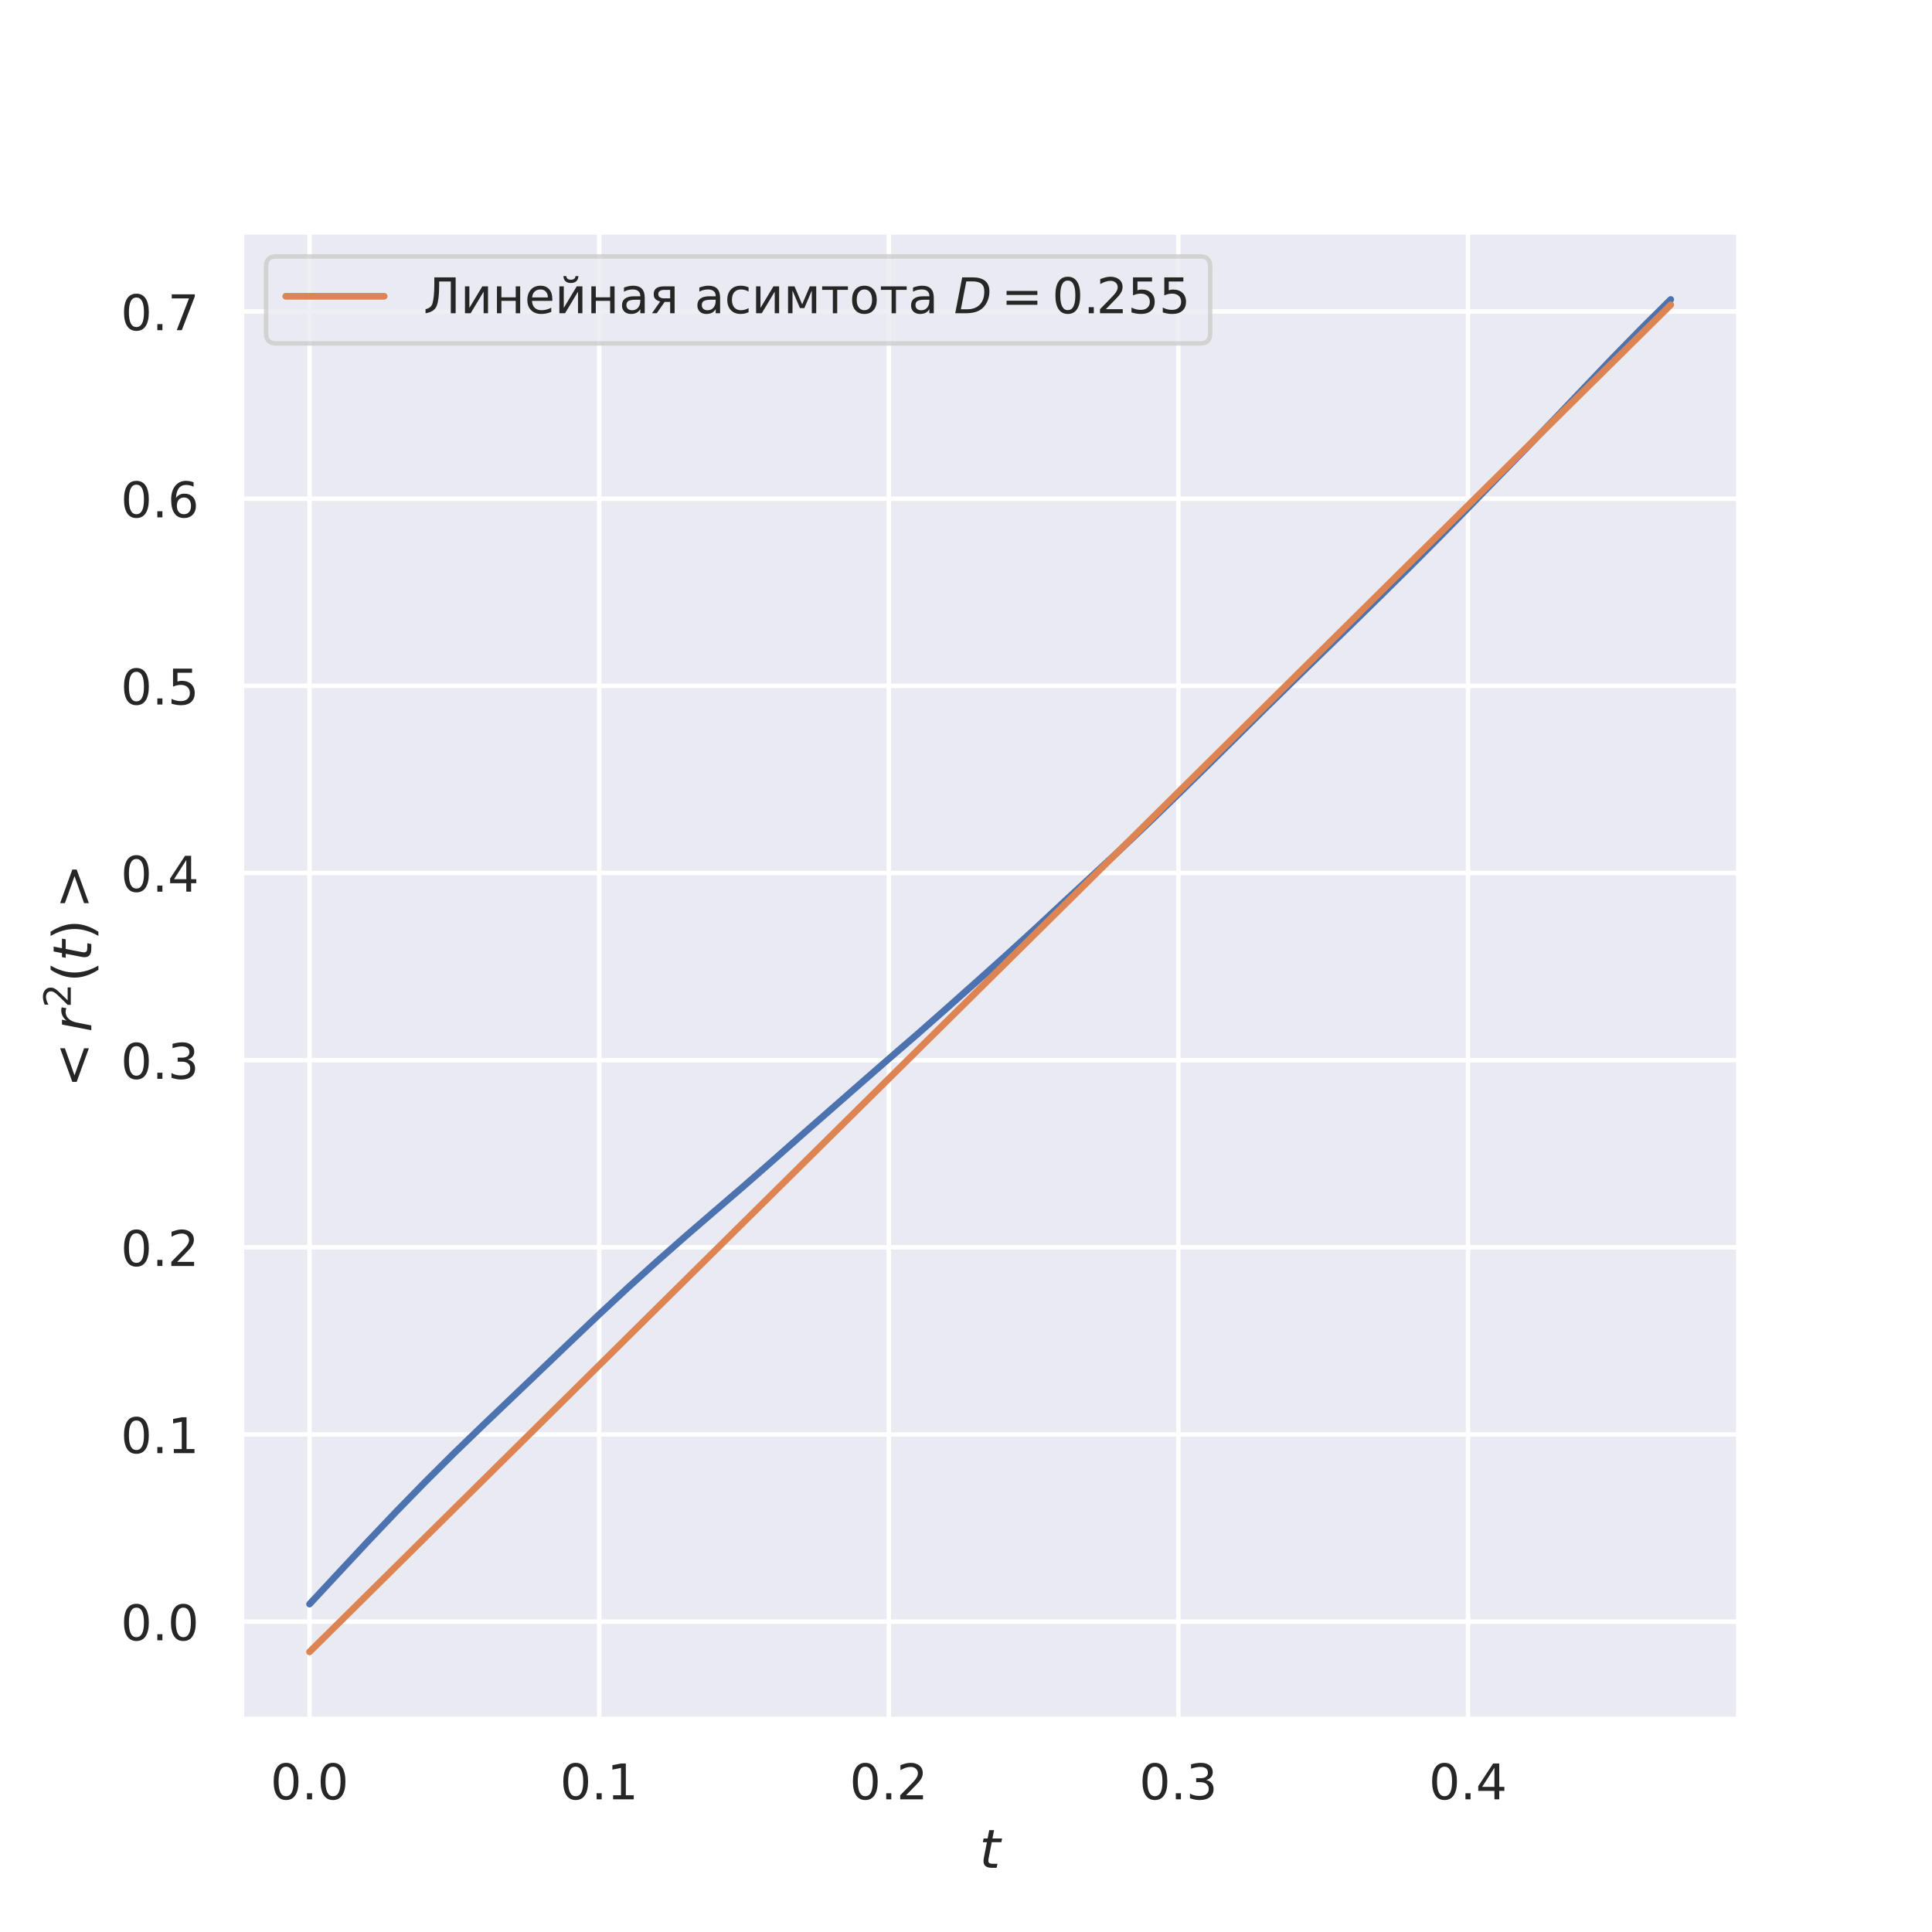
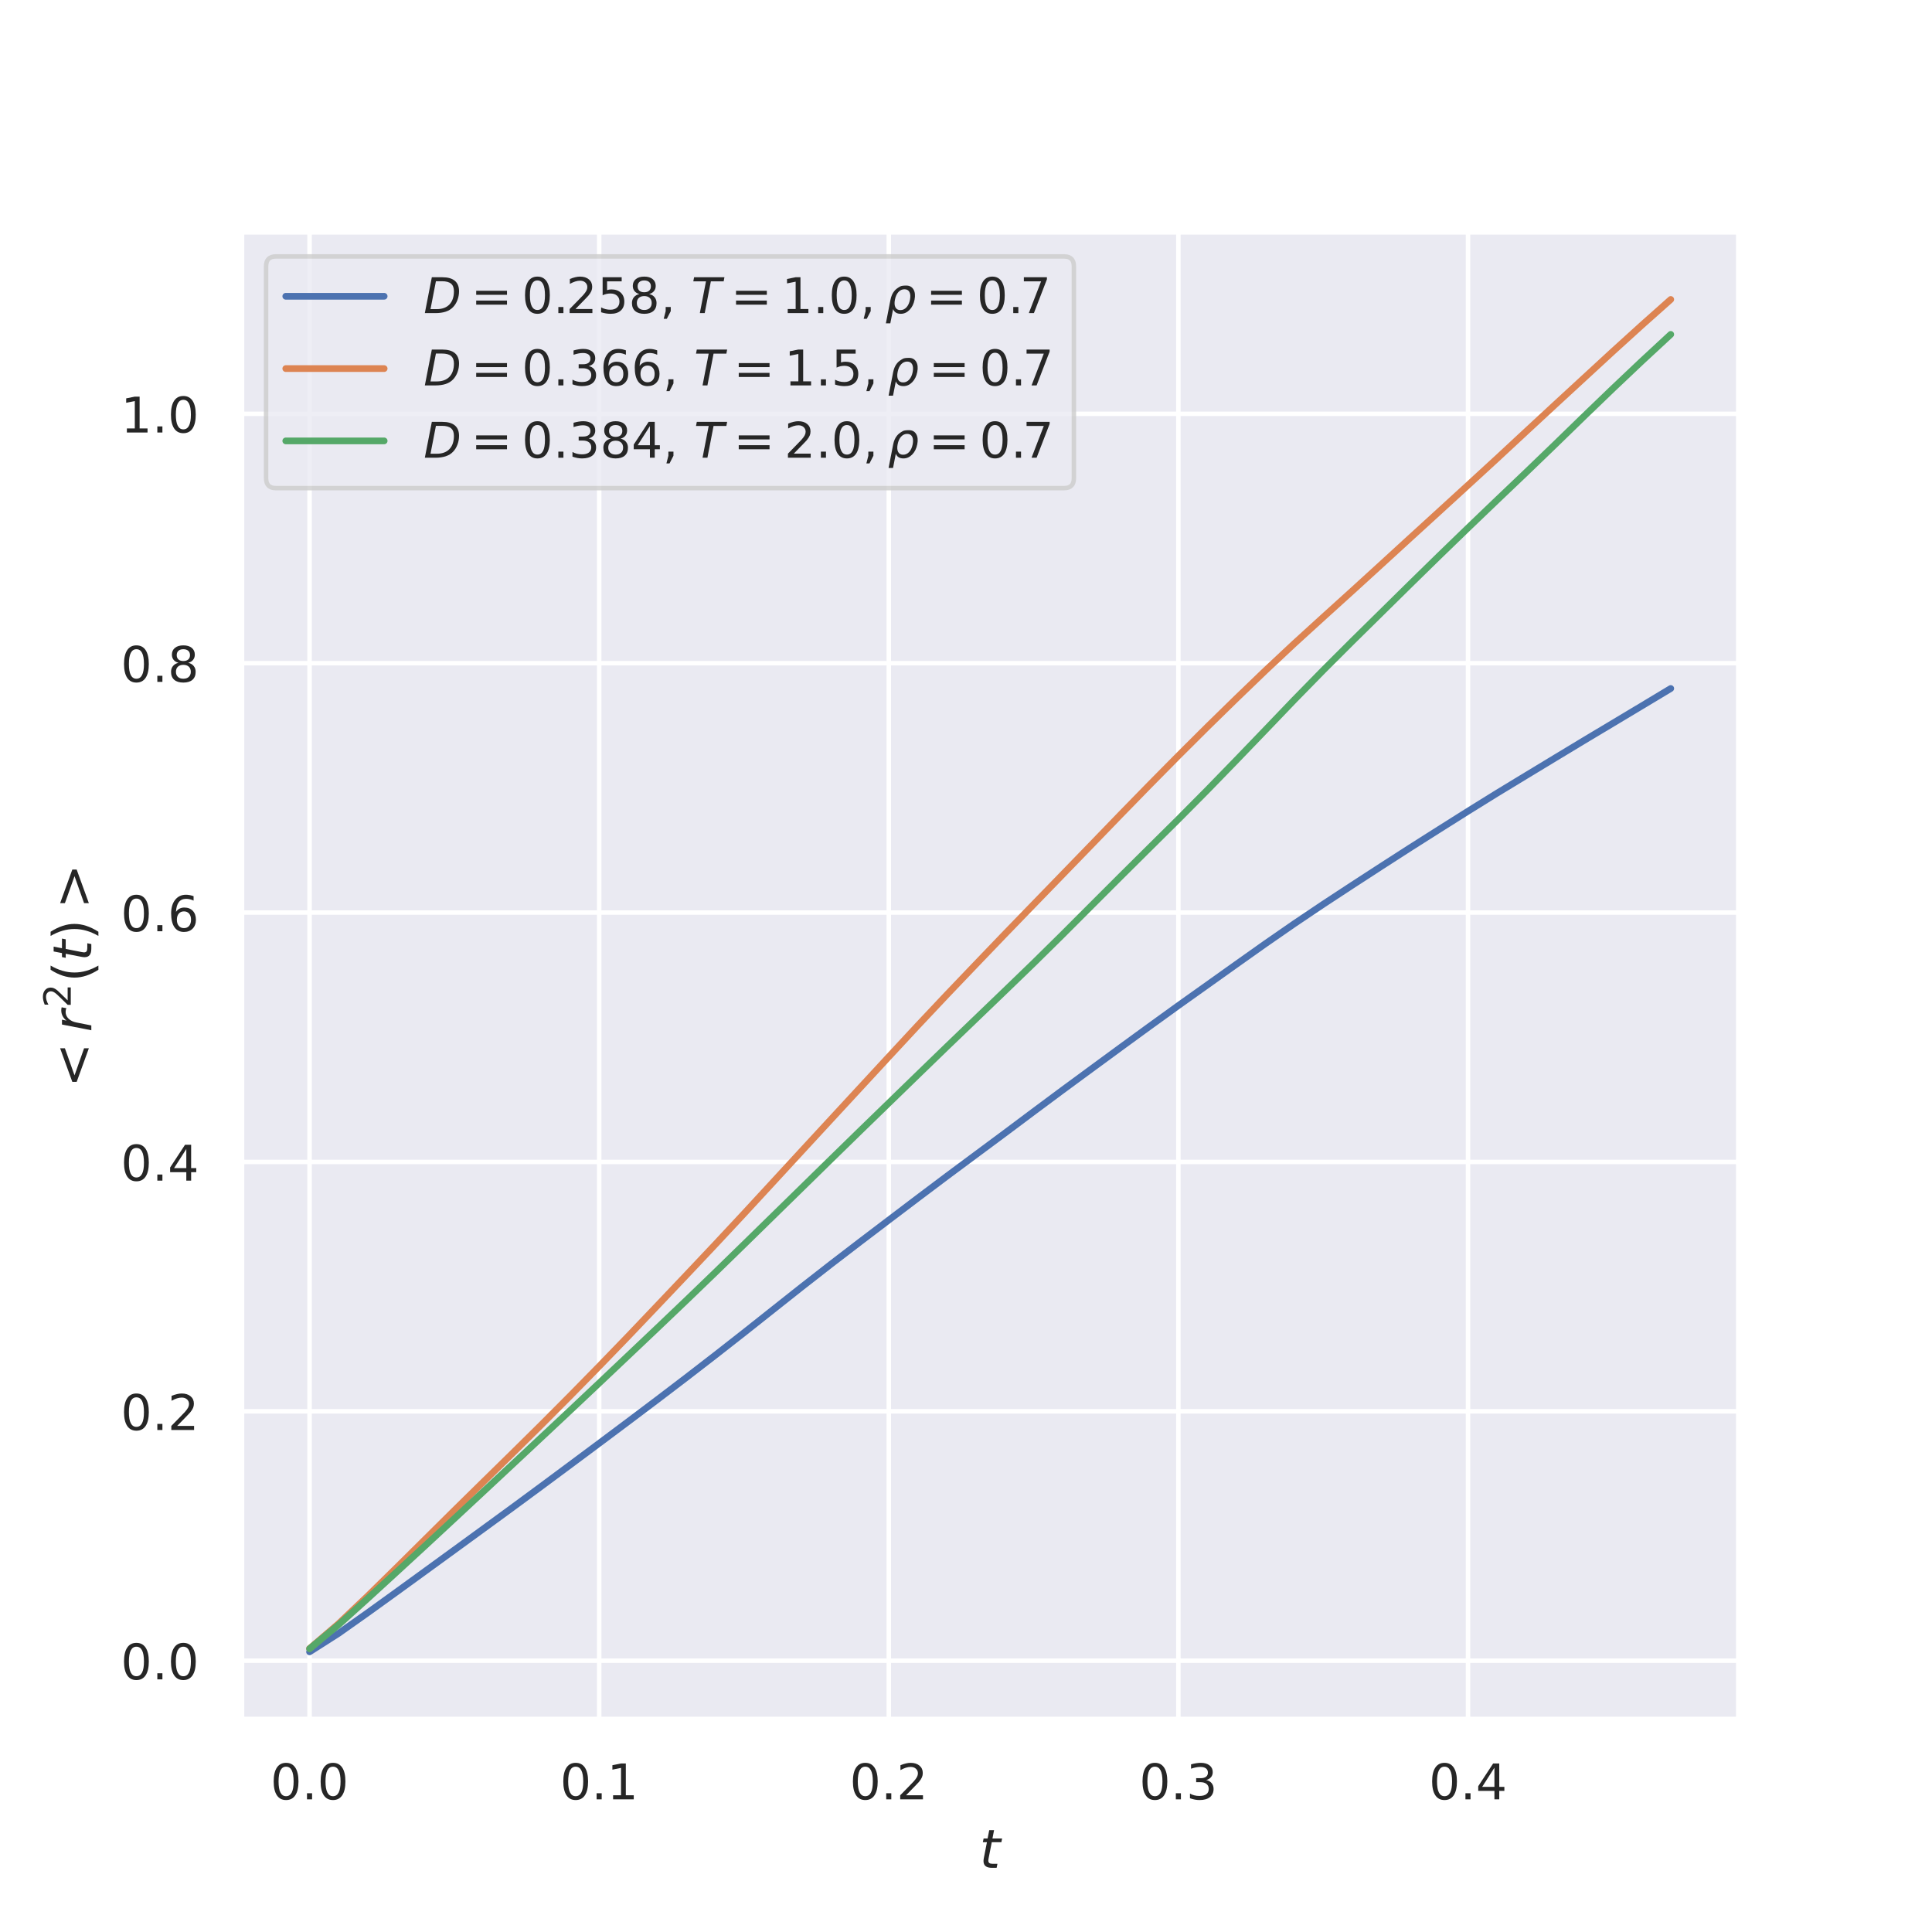
<svg xmlns="http://www.w3.org/2000/svg" xmlns:xlink="http://www.w3.org/1999/xlink" height="432pt" version="1.1" viewBox="0 0 432 432" width="432pt">
  <defs>
    <style type="text/css">*{stroke-linecap:butt;stroke-linejoin:round;}</style>
  </defs>
  <g id="figure_1">
    <g id="patch_1">
      <path d="M 0 432  L 432 432  L 432 0  L 0 0  z " style="fill:#ffffff;" />
    </g>
    <g id="axes_1">
      <g id="patch_2">
        <path d="M 54 384.48  L 388.8 384.48  L 388.8 51.84  L 54 51.84  z " style="fill:#eaeaf2;" />
      </g>
      <g id="matplotlib.axis_1">
        <g id="xtick_1">
          <g id="line2d_1">
-             <path clip-path="url(#p02ca81a318)" d="M 69.218 384.48  L 69.218 51.84  " style="fill:none;stroke:#ffffff;stroke-linecap:round;" />
+             <path clip-path="url(#pfe20862c50)" d="M 69.218 384.48  L 69.218 51.84  " style="fill:none;stroke:#ffffff;stroke-linecap:round;" />
          </g>
          <g id="text_1">
            <g style="fill:#262626;" transform="translate(60.47146 402.3383)scale(0.11 -0.11)">
              <defs>
                <path d="M 31.781 66.406  Q 24.172 66.406 20.328 58.906  Q 16.5 51.422 16.5 36.375  Q 16.5 21.391 20.328 13.891  Q 24.172 6.391 31.781 6.391  Q 39.453 6.391 43.281 13.891  Q 47.125 21.391 47.125 36.375  Q 47.125 51.422 43.281 58.906  Q 39.453 66.406 31.781 66.406  z M 31.781 74.219  Q 44.047 74.219 50.516 64.516  Q 56.984 54.828 56.984 36.375  Q 56.984 17.969 50.516 8.266  Q 44.047 -1.422 31.781 -1.422  Q 19.531 -1.422 13.062 8.266  Q 6.594 17.969 6.594 36.375  Q 6.594 54.828 13.062 64.516  Q 19.531 74.219 31.781 74.219  z " id="DejaVuSans-48" />
                <path d="M 10.688 12.406  L 21 12.406  L 21 0  L 10.688 0  z " id="DejaVuSans-46" />
              </defs>
              <use xlink:href="#DejaVuSans-48" />
              <use x="63.623" xlink:href="#DejaVuSans-46" />
              <use x="95.41" xlink:href="#DejaVuSans-48" />
            </g>
          </g>
        </g>
        <g id="xtick_2">
          <g id="line2d_2">
-             <path clip-path="url(#p02ca81a318)" d="M 133.976 384.48  L 133.976 51.84  " style="fill:none;stroke:#ffffff;stroke-linecap:round;" />
+             <path clip-path="url(#pfe20862c50)" d="M 133.976 384.48  L 133.976 51.84  " style="fill:none;stroke:#ffffff;stroke-linecap:round;" />
          </g>
          <g id="text_2">
            <g style="fill:#262626;" transform="translate(125.2297 402.3383)scale(0.11 -0.11)">
              <defs>
                <path d="M 12.406 8.297  L 28.516 8.297  L 28.516 63.922  L 10.984 60.406  L 10.984 69.391  L 28.422 72.906  L 38.281 72.906  L 38.281 8.297  L 54.391 8.297  L 54.391 0  L 12.406 0  z " id="DejaVuSans-49" />
              </defs>
              <use xlink:href="#DejaVuSans-48" />
              <use x="63.623" xlink:href="#DejaVuSans-46" />
              <use x="95.41" xlink:href="#DejaVuSans-49" />
            </g>
          </g>
        </g>
        <g id="xtick_3">
          <g id="line2d_3">
-             <path clip-path="url(#p02ca81a318)" d="M 198.735 384.48  L 198.735 51.84  " style="fill:none;stroke:#ffffff;stroke-linecap:round;" />
+             <path clip-path="url(#pfe20862c50)" d="M 198.735 384.48  L 198.735 51.84  " style="fill:none;stroke:#ffffff;stroke-linecap:round;" />
          </g>
          <g id="text_3">
            <g style="fill:#262626;" transform="translate(189.9879 402.3383)scale(0.11 -0.11)">
              <defs>
                <path d="M 19.188 8.297  L 53.609 8.297  L 53.609 0  L 7.328 0  L 7.328 8.297  Q 12.938 14.109 22.625 23.891  Q 32.328 33.688 34.812 36.531  Q 39.547 41.844 41.422 45.531  Q 43.312 49.219 43.312 52.781  Q 43.312 58.594 39.234 62.25  Q 35.156 65.922 28.609 65.922  Q 23.969 65.922 18.812 64.312  Q 13.672 62.703 7.812 59.422  L 7.812 69.391  Q 13.766 71.781 18.938 73  Q 24.125 74.219 28.422 74.219  Q 39.75 74.219 46.484 68.547  Q 53.219 62.891 53.219 53.422  Q 53.219 48.922 51.531 44.891  Q 49.859 40.875 45.406 35.406  Q 44.188 33.984 37.641 27.219  Q 31.109 20.453 19.188 8.297  z " id="DejaVuSans-50" />
              </defs>
              <use xlink:href="#DejaVuSans-48" />
              <use x="63.623" xlink:href="#DejaVuSans-46" />
              <use x="95.41" xlink:href="#DejaVuSans-50" />
            </g>
          </g>
        </g>
        <g id="xtick_4">
          <g id="line2d_4">
-             <path clip-path="url(#p02ca81a318)" d="M 263.493 384.48  L 263.493 51.84  " style="fill:none;stroke:#ffffff;stroke-linecap:round;" />
+             <path clip-path="url(#pfe20862c50)" d="M 263.493 384.48  L 263.493 51.84  " style="fill:none;stroke:#ffffff;stroke-linecap:round;" />
          </g>
          <g id="text_4">
            <g style="fill:#262626;" transform="translate(254.7461 402.3383)scale(0.11 -0.11)">
              <defs>
                <path d="M 40.578 39.312  Q 47.656 37.797 51.625 33  Q 55.609 28.219 55.609 21.188  Q 55.609 10.406 48.188 4.484  Q 40.766 -1.422 27.094 -1.422  Q 22.516 -1.422 17.656 -0.516  Q 12.797 0.391 7.625 2.203  L 7.625 11.719  Q 11.719 9.328 16.594 8.109  Q 21.484 6.891 26.812 6.891  Q 36.078 6.891 40.938 10.547  Q 45.797 14.203 45.797 21.188  Q 45.797 27.641 41.281 31.266  Q 36.766 34.906 28.719 34.906  L 20.219 34.906  L 20.219 43.016  L 29.109 43.016  Q 36.375 43.016 40.234 45.922  Q 44.094 48.828 44.094 54.297  Q 44.094 59.906 40.109 62.906  Q 36.141 65.922 28.719 65.922  Q 24.656 65.922 20.016 65.031  Q 15.375 64.156 9.812 62.312  L 9.812 71.094  Q 15.438 72.656 20.344 73.438  Q 25.25 74.219 29.594 74.219  Q 40.828 74.219 47.359 69.109  Q 53.906 64.016 53.906 55.328  Q 53.906 49.266 50.438 45.094  Q 46.969 40.922 40.578 39.312  z " id="DejaVuSans-51" />
              </defs>
              <use xlink:href="#DejaVuSans-48" />
              <use x="63.623" xlink:href="#DejaVuSans-46" />
              <use x="95.41" xlink:href="#DejaVuSans-51" />
            </g>
          </g>
        </g>
        <g id="xtick_5">
          <g id="line2d_5">
-             <path clip-path="url(#p02ca81a318)" d="M 328.251 384.48  L 328.251 51.84  " style="fill:none;stroke:#ffffff;stroke-linecap:round;" />
+             <path clip-path="url(#pfe20862c50)" d="M 328.251 384.48  L 328.251 51.84  " style="fill:none;stroke:#ffffff;stroke-linecap:round;" />
          </g>
          <g id="text_5">
            <g style="fill:#262626;" transform="translate(319.5043 402.3383)scale(0.11 -0.11)">
              <defs>
                <path d="M 37.797 64.312  L 12.891 25.391  L 37.797 25.391  z M 35.203 72.906  L 47.609 72.906  L 47.609 25.391  L 58.016 25.391  L 58.016 17.188  L 47.609 17.188  L 47.609 0  L 37.797 0  L 37.797 17.188  L 4.891 17.188  L 4.891 26.703  z " id="DejaVuSans-52" />
              </defs>
              <use xlink:href="#DejaVuSans-48" />
              <use x="63.623" xlink:href="#DejaVuSans-46" />
              <use x="95.41" xlink:href="#DejaVuSans-52" />
            </g>
          </g>
        </g>
        <g id="text_6">
          <g style="fill:#262626;" transform="translate(219 417.7441)scale(0.12 -0.12)">
            <defs>
              <path d="M 42.281 54.688  L 40.922 47.703  L 23 47.703  L 17.188 18.016  Q 16.891 16.359 16.75 15.234  Q 16.609 14.109 16.609 13.484  Q 16.609 10.359 18.484 8.938  Q 20.359 7.516 24.516 7.516  L 33.594 7.516  L 32.078 0  L 23.484 0  Q 15.484 0 11.547 3.125  Q 7.625 6.25 7.625 12.594  Q 7.625 13.719 7.766 15.062  Q 7.906 16.406 8.203 18.016  L 14.016 47.703  L 6.391 47.703  L 7.812 54.688  L 15.281 54.688  L 18.312 70.219  L 27.297 70.219  L 24.312 54.688  z " id="DejaVuSans-Oblique-116" />
            </defs>
            <use transform="translate(0 0.78125)" xlink:href="#DejaVuSans-Oblique-116" />
          </g>
        </g>
      </g>
      <g id="matplotlib.axis_2">
        <g id="ytick_1">
          <g id="line2d_6">
-             <path clip-path="url(#p02ca81a318)" d="M 54 362.596  L 388.8 362.596  " style="fill:none;stroke:#ffffff;stroke-linecap:round;" />
+             <path clip-path="url(#pfe20862c50)" d="M 54 371.333  L 388.8 371.333  " style="fill:none;stroke:#ffffff;stroke-linecap:round;" />
          </g>
          <g id="text_7">
-             <g style="fill:#262626;" transform="translate(27.00656 366.7751)scale(0.11 -0.11)">
+             <g style="fill:#262626;" transform="translate(27.00656 375.5121)scale(0.11 -0.11)">
              <use xlink:href="#DejaVuSans-48" />
              <use x="63.623" xlink:href="#DejaVuSans-46" />
              <use x="95.41" xlink:href="#DejaVuSans-48" />
            </g>
          </g>
        </g>
        <g id="ytick_2">
          <g id="line2d_7">
-             <path clip-path="url(#p02ca81a318)" d="M 54 320.747  L 388.8 320.747  " style="fill:none;stroke:#ffffff;stroke-linecap:round;" />
+             <path clip-path="url(#pfe20862c50)" d="M 54 315.572  L 388.8 315.572  " style="fill:none;stroke:#ffffff;stroke-linecap:round;" />
          </g>
          <g id="text_8">
-             <g style="fill:#262626;" transform="translate(27.00656 324.9263)scale(0.11 -0.11)">
-               <use xlink:href="#DejaVuSans-48" />
-               <use x="63.623" xlink:href="#DejaVuSans-46" />
-               <use x="95.41" xlink:href="#DejaVuSans-49" />
+             <g style="fill:#262626;" transform="translate(27.00656 319.7516)scale(0.11 -0.11)">
+               <use xlink:href="#DejaVuSans-48" />
+               <use x="63.623" xlink:href="#DejaVuSans-46" />
+               <use x="95.41" xlink:href="#DejaVuSans-50" />
            </g>
          </g>
        </g>
        <g id="ytick_3">
          <g id="line2d_8">
-             <path clip-path="url(#p02ca81a318)" d="M 54 278.898  L 388.8 278.898  " style="fill:none;stroke:#ffffff;stroke-linecap:round;" />
+             <path clip-path="url(#pfe20862c50)" d="M 54 259.812  L 388.8 259.812  " style="fill:none;stroke:#ffffff;stroke-linecap:round;" />
          </g>
          <g id="text_9">
-             <g style="fill:#262626;" transform="translate(27.00656 283.0774)scale(0.11 -0.11)">
-               <use xlink:href="#DejaVuSans-48" />
-               <use x="63.623" xlink:href="#DejaVuSans-46" />
-               <use x="95.41" xlink:href="#DejaVuSans-50" />
+             <g style="fill:#262626;" transform="translate(27.00656 263.991)scale(0.11 -0.11)">
+               <use xlink:href="#DejaVuSans-48" />
+               <use x="63.623" xlink:href="#DejaVuSans-46" />
+               <use x="95.41" xlink:href="#DejaVuSans-52" />
            </g>
          </g>
        </g>
        <g id="ytick_4">
          <g id="line2d_9">
-             <path clip-path="url(#p02ca81a318)" d="M 54 237.049  L 388.8 237.049  " style="fill:none;stroke:#ffffff;stroke-linecap:round;" />
+             <path clip-path="url(#pfe20862c50)" d="M 54 204.051  L 388.8 204.051  " style="fill:none;stroke:#ffffff;stroke-linecap:round;" />
          </g>
          <g id="text_10">
-             <g style="fill:#262626;" transform="translate(27.00656 241.2286)scale(0.11 -0.11)">
-               <use xlink:href="#DejaVuSans-48" />
-               <use x="63.623" xlink:href="#DejaVuSans-46" />
-               <use x="95.41" xlink:href="#DejaVuSans-51" />
+             <g style="fill:#262626;" transform="translate(27.00656 208.2304)scale(0.11 -0.11)">
+               <defs>
+                 <path d="M 33.016 40.375  Q 26.375 40.375 22.484 35.828  Q 18.609 31.297 18.609 23.391  Q 18.609 15.531 22.484 10.953  Q 26.375 6.391 33.016 6.391  Q 39.656 6.391 43.531 10.953  Q 47.406 15.531 47.406 23.391  Q 47.406 31.297 43.531 35.828  Q 39.656 40.375 33.016 40.375  z M 52.594 71.297  L 52.594 62.312  Q 48.875 64.062 45.094 64.984  Q 41.312 65.922 37.594 65.922  Q 27.828 65.922 22.672 59.328  Q 17.531 52.734 16.797 39.406  Q 19.672 43.656 24.016 45.922  Q 28.375 48.188 33.594 48.188  Q 44.578 48.188 50.953 41.516  Q 57.328 34.859 57.328 23.391  Q 57.328 12.156 50.688 5.359  Q 44.047 -1.422 33.016 -1.422  Q 20.359 -1.422 13.672 8.266  Q 6.984 17.969 6.984 36.375  Q 6.984 53.656 15.188 63.938  Q 23.391 74.219 37.203 74.219  Q 40.922 74.219 44.703 73.484  Q 48.484 72.75 52.594 71.297  z " id="DejaVuSans-54" />
+               </defs>
+               <use xlink:href="#DejaVuSans-48" />
+               <use x="63.623" xlink:href="#DejaVuSans-46" />
+               <use x="95.41" xlink:href="#DejaVuSans-54" />
            </g>
          </g>
        </g>
        <g id="ytick_5">
          <g id="line2d_10">
-             <path clip-path="url(#p02ca81a318)" d="M 54 195.201  L 388.8 195.201  " style="fill:none;stroke:#ffffff;stroke-linecap:round;" />
+             <path clip-path="url(#pfe20862c50)" d="M 54 148.291  L 388.8 148.291  " style="fill:none;stroke:#ffffff;stroke-linecap:round;" />
          </g>
          <g id="text_11">
-             <g style="fill:#262626;" transform="translate(27.00656 199.3798)scale(0.11 -0.11)">
-               <use xlink:href="#DejaVuSans-48" />
-               <use x="63.623" xlink:href="#DejaVuSans-46" />
-               <use x="95.41" xlink:href="#DejaVuSans-52" />
+             <g style="fill:#262626;" transform="translate(27.00656 152.4699)scale(0.11 -0.11)">
+               <defs>
+                 <path d="M 31.781 34.625  Q 24.75 34.625 20.719 30.859  Q 16.703 27.094 16.703 20.516  Q 16.703 13.922 20.719 10.156  Q 24.75 6.391 31.781 6.391  Q 38.812 6.391 42.859 10.172  Q 46.922 13.969 46.922 20.516  Q 46.922 27.094 42.891 30.859  Q 38.875 34.625 31.781 34.625  z M 21.922 38.812  Q 15.578 40.375 12.031 44.719  Q 8.5 49.078 8.5 55.328  Q 8.5 64.062 14.719 69.141  Q 20.953 74.219 31.781 74.219  Q 42.672 74.219 48.875 69.141  Q 55.078 64.062 55.078 55.328  Q 55.078 49.078 51.531 44.719  Q 48 40.375 41.703 38.812  Q 48.828 37.156 52.797 32.312  Q 56.781 27.484 56.781 20.516  Q 56.781 9.906 50.312 4.234  Q 43.844 -1.422 31.781 -1.422  Q 19.734 -1.422 13.25 4.234  Q 6.781 9.906 6.781 20.516  Q 6.781 27.484 10.781 32.312  Q 14.797 37.156 21.922 38.812  z M 18.312 54.391  Q 18.312 48.734 21.844 45.562  Q 25.391 42.391 31.781 42.391  Q 38.141 42.391 41.719 45.562  Q 45.312 48.734 45.312 54.391  Q 45.312 60.062 41.719 63.234  Q 38.141 66.406 31.781 66.406  Q 25.391 66.406 21.844 63.234  Q 18.312 60.062 18.312 54.391  z " id="DejaVuSans-56" />
+               </defs>
+               <use xlink:href="#DejaVuSans-48" />
+               <use x="63.623" xlink:href="#DejaVuSans-46" />
+               <use x="95.41" xlink:href="#DejaVuSans-56" />
            </g>
          </g>
        </g>
        <g id="ytick_6">
          <g id="line2d_11">
-             <path clip-path="url(#p02ca81a318)" d="M 54 153.352  L 388.8 153.352  " style="fill:none;stroke:#ffffff;stroke-linecap:round;" />
+             <path clip-path="url(#pfe20862c50)" d="M 54 92.53  L 388.8 92.53  " style="fill:none;stroke:#ffffff;stroke-linecap:round;" />
          </g>
          <g id="text_12">
-             <g style="fill:#262626;" transform="translate(27.00656 157.5309)scale(0.11 -0.11)">
-               <defs>
-                 <path d="M 10.797 72.906  L 49.516 72.906  L 49.516 64.594  L 19.828 64.594  L 19.828 46.734  Q 21.969 47.469 24.109 47.828  Q 26.266 48.188 28.422 48.188  Q 40.625 48.188 47.75 41.5  Q 54.891 34.812 54.891 23.391  Q 54.891 11.625 47.562 5.094  Q 40.234 -1.422 26.906 -1.422  Q 22.312 -1.422 17.547 -0.641  Q 12.797 0.141 7.719 1.703  L 7.719 11.625  Q 12.109 9.234 16.797 8.062  Q 21.484 6.891 26.703 6.891  Q 35.156 6.891 40.078 11.328  Q 45.016 15.766 45.016 23.391  Q 45.016 31 40.078 35.438  Q 35.156 39.891 26.703 39.891  Q 22.75 39.891 18.812 39.016  Q 14.891 38.141 10.797 36.281  z " id="DejaVuSans-53" />
-               </defs>
-               <use xlink:href="#DejaVuSans-48" />
-               <use x="63.623" xlink:href="#DejaVuSans-46" />
-               <use x="95.41" xlink:href="#DejaVuSans-53" />
-             </g>
-           </g>
-         </g>
-         <g id="ytick_7">
-           <g id="line2d_12">
-             <path clip-path="url(#p02ca81a318)" d="M 54 111.503  L 388.8 111.503  " style="fill:none;stroke:#ffffff;stroke-linecap:round;" />
-           </g>
-           <g id="text_13">
-             <g style="fill:#262626;" transform="translate(27.00656 115.6821)scale(0.11 -0.11)">
-               <defs>
-                 <path d="M 33.016 40.375  Q 26.375 40.375 22.484 35.828  Q 18.609 31.297 18.609 23.391  Q 18.609 15.531 22.484 10.953  Q 26.375 6.391 33.016 6.391  Q 39.656 6.391 43.531 10.953  Q 47.406 15.531 47.406 23.391  Q 47.406 31.297 43.531 35.828  Q 39.656 40.375 33.016 40.375  z M 52.594 71.297  L 52.594 62.312  Q 48.875 64.062 45.094 64.984  Q 41.312 65.922 37.594 65.922  Q 27.828 65.922 22.672 59.328  Q 17.531 52.734 16.797 39.406  Q 19.672 43.656 24.016 45.922  Q 28.375 48.188 33.594 48.188  Q 44.578 48.188 50.953 41.516  Q 57.328 34.859 57.328 23.391  Q 57.328 12.156 50.688 5.359  Q 44.047 -1.422 33.016 -1.422  Q 20.359 -1.422 13.672 8.266  Q 6.984 17.969 6.984 36.375  Q 6.984 53.656 15.188 63.938  Q 23.391 74.219 37.203 74.219  Q 40.922 74.219 44.703 73.484  Q 48.484 72.75 52.594 71.297  z " id="DejaVuSans-54" />
-               </defs>
-               <use xlink:href="#DejaVuSans-48" />
-               <use x="63.623" xlink:href="#DejaVuSans-46" />
-               <use x="95.41" xlink:href="#DejaVuSans-54" />
-             </g>
-           </g>
-         </g>
-         <g id="ytick_8">
-           <g id="line2d_13">
-             <path clip-path="url(#p02ca81a318)" d="M 54 69.654  L 388.8 69.654  " style="fill:none;stroke:#ffffff;stroke-linecap:round;" />
-           </g>
-           <g id="text_14">
-             <g style="fill:#262626;" transform="translate(27.00656 73.83324)scale(0.11 -0.11)">
-               <defs>
-                 <path d="M 8.203 72.906  L 55.078 72.906  L 55.078 68.703  L 28.609 0  L 18.312 0  L 43.219 64.594  L 8.203 64.594  z " id="DejaVuSans-55" />
-               </defs>
-               <use xlink:href="#DejaVuSans-48" />
-               <use x="63.623" xlink:href="#DejaVuSans-46" />
-               <use x="95.41" xlink:href="#DejaVuSans-55" />
-             </g>
-           </g>
-         </g>
-         <g id="text_15">
+             <g style="fill:#262626;" transform="translate(27.00656 96.70928)scale(0.11 -0.11)">
+               <use xlink:href="#DejaVuSans-49" />
+               <use x="63.623" xlink:href="#DejaVuSans-46" />
+               <use x="95.41" xlink:href="#DejaVuSans-48" />
+             </g>
+           </g>
+         </g>
+         <g id="text_13">
          <g style="fill:#262626;" transform="translate(20.51094 245.52)rotate(-90)scale(0.12 -0.12)">
            <defs>
              <path d="M 73.188 49.219  L 22.797 31.297  L 73.188 13.484  L 73.188 4.594  L 10.594 27.297  L 10.594 35.406  L 73.188 58.109  z " id="DejaVuSans-60" />
              <path d="M 44.578 46.391  Q 43.219 47.125 41.453 47.516  Q 39.703 47.906 37.703 47.906  Q 30.516 47.906 25.141 42.453  Q 19.781 37.016 18.016 27.875  L 12.5 0  L 3.516 0  L 14.203 54.688  L 23.188 54.688  L 21.484 46.188  Q 25.047 50.922 30 53.453  Q 34.969 56 40.578 56  Q 42.047 56 43.453 55.828  Q 44.875 55.672 46.297 55.281  z " id="DejaVuSans-Oblique-114" />
              <path d="M 31 75.875  Q 24.469 64.656 21.281 53.656  Q 18.109 42.672 18.109 31.391  Q 18.109 20.125 21.312 9.062  Q 24.516 -2 31 -13.188  L 23.188 -13.188  Q 15.875 -1.703 12.234 9.375  Q 8.594 20.453 8.594 31.391  Q 8.594 42.281 12.203 53.312  Q 15.828 64.359 23.188 75.875  z " id="DejaVuSans-40" />
              <path d="M 8.016 75.875  L 15.828 75.875  Q 23.141 64.359 26.781 53.312  Q 30.422 42.281 30.422 31.391  Q 30.422 20.453 26.781 9.375  Q 23.141 -1.703 15.828 -13.188  L 8.016 -13.188  Q 14.5 -2 17.703 9.062  Q 20.906 20.125 20.906 31.391  Q 20.906 42.672 17.703 53.656  Q 14.5 64.656 8.016 75.875  z " id="DejaVuSans-41" />
              <path d="M 10.594 49.219  L 10.594 58.109  L 73.188 35.406  L 73.188 27.297  L 10.594 4.594  L 10.594 13.484  L 60.891 31.297  z " id="DejaVuSans-62" />
            </defs>
            <use transform="translate(19.48242 0.765625)" xlink:href="#DejaVuSans-60" />
            <use transform="translate(122.7539 0.765625)" xlink:href="#DejaVuSans-Oblique-114" />
            <use transform="translate(168.5171 39.04688)scale(0.7)" xlink:href="#DejaVuSans-50" />
            <use transform="translate(215.7876 0.765625)" xlink:href="#DejaVuSans-40" />
            <use transform="translate(254.8013 0.765625)" xlink:href="#DejaVuSans-Oblique-116" />
            <use transform="translate(294.0102 0.765625)" xlink:href="#DejaVuSans-41" />
            <use transform="translate(352.5063 0.765625)" xlink:href="#DejaVuSans-62" />
          </g>
        </g>
      </g>
+       <g id="line2d_12">
+         <path clip-path="url(#pfe20862c50)" d="M 69.218 369.36  L 75.694 365.229  L 82.17 360.653  L 88.646 355.984  L 95.121 351.283  L 101.597 346.571  L 108.073 341.853  L 114.549 337.127  L 121.025 332.354  L 127.501 327.547  L 133.976 322.725  L 140.452 317.88  L 146.928 313.003  L 153.404 308.071  L 159.88 303.072  L 166.356 298.003  L 172.831 292.871  L 179.307 287.743  L 185.783 282.692  L 192.259 277.725  L 198.735 272.807  L 205.21 267.902  L 211.686 263.029  L 218.162 258.221  L 224.638 253.417  L 231.114 248.57  L 237.59 243.755  L 244.065 238.994  L 250.541 234.243  L 257.017 229.52  L 263.493 224.842  L 269.969 220.234  L 276.444 215.621  L 282.92 211.034  L 289.396 206.55  L 295.872 202.196  L 302.348 197.947  L 308.824 193.743  L 315.299 189.573  L 321.775 185.467  L 328.251 181.384  L 334.727 177.364  L 341.203 173.432  L 347.679 169.511  L 354.154 165.6  L 360.63 161.723  L 367.106 157.846  L 373.582 153.95  " style="fill:none;stroke:#4c72b0;stroke-linecap:round;stroke-width:1.5;" />
+       </g>
+       <g id="line2d_13">
+         <path clip-path="url(#pfe20862c50)" d="M 69.218 368.614  L 75.694 363.072  L 82.17 356.919  L 88.646 350.568  L 95.121 344.147  L 101.597 337.733  L 108.073 331.364  L 114.549 325.011  L 121.025 318.61  L 127.501 312.109  L 133.976 305.504  L 140.452 298.806  L 146.928 292.007  L 153.404 285.183  L 159.88 278.321  L 166.356 271.381  L 172.831 264.363  L 179.307 257.332  L 185.783 250.317  L 192.259 243.308  L 198.735 236.3  L 205.21 229.324  L 211.686 222.45  L 218.162 215.671  L 224.638 208.923  L 231.114 202.236  L 237.59 195.562  L 244.065 188.881  L 250.541 182.176  L 257.017 175.537  L 263.493 168.982  L 269.969 162.532  L 276.444 156.202  L 282.92 149.968  L 289.396 143.907  L 295.872 138.009  L 302.348 132.151  L 308.824 126.245  L 315.299 120.317  L 321.775 114.408  L 328.251 108.484  L 334.727 102.539  L 341.203 96.522  L 347.679 90.527  L 354.154 84.561  L 360.63 78.596  L 367.106 72.723  L 373.582 66.96  " style="fill:none;stroke:#dd8452;stroke-linecap:round;stroke-width:1.5;" />
+       </g>
      <g id="line2d_14">
-         <path clip-path="url(#p02ca81a318)" d="M 69.218 358.676  L 75.694 351.707  L 82.17 344.765  L 88.646 337.953  L 95.121 331.315  L 101.597 324.871  L 108.073 318.619  L 114.549 312.441  L 121.025 306.257  L 127.501 300.061  L 133.976 293.899  L 140.452 287.876  L 146.928 282.021  L 153.404 276.323  L 159.88 270.741  L 166.356 265.178  L 172.831 259.493  L 179.307 253.76  L 185.783 248.086  L 192.259 242.409  L 198.735 236.76  L 205.21 231.167  L 211.686 225.455  L 218.162 219.691  L 224.638 213.893  L 231.114 207.986  L 237.59 201.952  L 244.065 195.967  L 250.541 189.962  L 257.017 183.818  L 263.493 177.559  L 269.969 171.226  L 276.444 164.826  L 282.92 158.41  L 289.396 152.064  L 295.872 145.756  L 302.348 139.47  L 308.824 133.105  L 315.299 126.71  L 321.775 120.202  L 328.251 113.599  L 334.727 106.947  L 341.203 100.312  L 347.679 93.593  L 354.154 86.785  L 360.63 79.997  L 367.106 73.383  L 373.582 66.96  " style="fill:none;stroke:#4c72b0;stroke-linecap:round;stroke-width:1.5;" />
-       </g>
-       <g id="line2d_15">
-         <path clip-path="url(#p02ca81a318)" d="M 69.218 369.36  L 75.694 362.951  L 82.17 356.543  L 88.646 350.134  L 95.121 343.725  L 101.597 337.317  L 108.073 330.908  L 114.549 324.5  L 121.025 318.091  L 127.501 311.682  L 133.976 305.274  L 140.452 298.865  L 146.928 292.456  L 153.404 286.048  L 159.88 279.639  L 166.356 273.23  L 172.831 266.822  L 179.307 260.413  L 185.783 254.004  L 192.259 247.596  L 198.735 241.187  L 205.21 234.779  L 211.686 228.37  L 218.162 221.961  L 224.638 215.553  L 231.114 209.144  L 237.59 202.735  L 244.065 196.327  L 250.541 189.918  L 257.017 183.509  L 263.493 177.101  L 269.969 170.692  L 276.444 164.283  L 282.92 157.875  L 289.396 151.466  L 295.872 145.058  L 302.348 138.649  L 308.824 132.24  L 315.299 125.832  L 321.775 119.423  L 328.251 113.014  L 334.727 106.606  L 341.203 100.197  L 347.679 93.788  L 354.154 87.38  L 360.63 80.971  L 367.106 74.563  L 373.582 68.154  " style="fill:none;stroke:#dd8452;stroke-linecap:round;stroke-width:1.5;" />
+         <path clip-path="url(#pfe20862c50)" d="M 69.218 368.666  L 75.694 363.308  L 82.17 357.463  L 88.646 351.533  L 95.121 345.573  L 101.597 339.561  L 108.073 333.532  L 114.549 327.491  L 121.025 321.435  L 127.501 315.369  L 133.976 309.26  L 140.452 303.13  L 146.928 296.995  L 153.404 290.818  L 159.88 284.577  L 166.356 278.266  L 172.831 271.927  L 179.307 265.589  L 185.783 259.243  L 192.259 252.923  L 198.735 246.636  L 205.21 240.345  L 211.686 234.074  L 218.162 227.849  L 224.638 221.625  L 231.114 215.369  L 237.59 208.983  L 244.065 202.499  L 250.541 196.026  L 257.017 189.595  L 263.493 183.178  L 269.969 176.65  L 276.444 169.985  L 282.92 163.255  L 289.396 156.496  L 295.872 149.88  L 302.348 143.411  L 308.824 137.032  L 315.299 130.65  L 321.775 124.312  L 328.251 118.043  L 334.727 111.837  L 341.203 105.663  L 347.679 99.423  L 354.154 93.129  L 360.63 86.895  L 367.106 80.765  L 373.582 74.77  " style="fill:none;stroke:#55a868;stroke-linecap:round;stroke-width:1.5;" />
      </g>
      <g id="patch_3">
        <path d="M 54 384.48  L 54 51.84  " style="fill:none;stroke:#ffffff;stroke-linecap:square;stroke-linejoin:miter;stroke-width:1.25;" />
      </g>
      <g id="patch_4">
        <path d="M 388.8 384.48  L 388.8 51.84  " style="fill:none;stroke:#ffffff;stroke-linecap:square;stroke-linejoin:miter;stroke-width:1.25;" />
      </g>
      <g id="patch_5">
        <path d="M 54 384.48  L 388.8 384.48  " style="fill:none;stroke:#ffffff;stroke-linecap:square;stroke-linejoin:miter;stroke-width:1.25;" />
      </g>
      <g id="patch_6">
        <path d="M 54 51.84  L 388.8 51.84  " style="fill:none;stroke:#ffffff;stroke-linecap:square;stroke-linejoin:miter;stroke-width:1.25;" />
      </g>
      <g id="legend_1">
        <g id="patch_7">
-           <path d="M 61.7 76.786  L 268.39 76.786  Q 270.59 76.786 270.59 74.586  L 270.59 59.54  Q 270.59 57.34 268.39 57.34  L 61.7 57.34  Q 59.5 57.34 59.5 59.54  L 59.5 74.586  Q 59.5 76.786 61.7 76.786  z " style="fill:#eaeaf2;opacity:0.8;stroke:#cccccc;stroke-linejoin:miter;" />
-         </g>
-         <g id="line2d_16">
-           <path d="M 63.9 66.248  L 85.9 66.248  " style="fill:none;stroke:#dd8452;stroke-linecap:round;stroke-width:1.5;" />
-         </g>
-         <g id="line2d_17" />
-         <g id="text_16">
+           <path d="M 61.7 109.145  L 237.92 109.145  Q 240.12 109.145 240.12 106.945  L 240.12 59.54  Q 240.12 57.34 237.92 57.34  L 61.7 57.34  Q 59.5 57.34 59.5 59.54  L 59.5 106.945  Q 59.5 109.145 61.7 109.145  z " style="fill:#eaeaf2;opacity:0.8;stroke:#cccccc;stroke-linejoin:miter;" />
+         </g>
+         <g id="line2d_15">
+           <path d="M 63.9 66.248  L 85.9 66.248  " style="fill:none;stroke:#4c72b0;stroke-linecap:round;stroke-width:1.5;" />
+         </g>
+         <g id="line2d_16" />
+         <g id="text_14">
          <g style="fill:#262626;" transform="translate(94.7 70.09828)scale(0.11 -0.11)">
            <defs>
-               <path d="M 4.109 0  L 4.109 8.297  Q 14.703 10.594 17.719 18.609  Q 21.969 31.203 21.969 60.5  L 21.969 72.906  L 65.328 72.906  L 65.328 0  L 55.469 0  L 55.469 64.594  L 31.781 64.594  L 31.781 55.609  Q 31.781 27.984 26.812 15.094  Q 22.016 2.734 4.109 0  z " id="DejaVuSans-1051" />
-               <path d="M 55.906 54.688  L 55.906 0  L 46.969 0  L 46.969 43.891  L 20.609 0  L 9.078 0  L 9.078 54.688  L 18.016 54.688  L 18.016 10.891  L 44.344 54.688  z " id="DejaVuSans-1080" />
-               <path d="M 9.078 54.688  L 18.109 54.688  L 18.109 32.375  L 47.266 32.375  L 47.266 54.688  L 56.297 54.688  L 56.297 0  L 47.266 0  L 47.266 25.203  L 18.109 25.203  L 18.109 0  L 9.078 0  z " id="DejaVuSans-1085" />
-               <path d="M 56.203 29.594  L 56.203 25.203  L 14.891 25.203  Q 15.484 15.922 20.484 11.062  Q 25.484 6.203 34.422 6.203  Q 39.594 6.203 44.453 7.469  Q 49.312 8.734 54.109 11.281  L 54.109 2.781  Q 49.266 0.734 44.188 -0.344  Q 39.109 -1.422 33.891 -1.422  Q 20.797 -1.422 13.156 6.188  Q 5.516 13.812 5.516 26.812  Q 5.516 40.234 12.766 48.109  Q 20.016 56 32.328 56  Q 43.359 56 49.781 48.891  Q 56.203 41.797 56.203 29.594  z M 47.219 32.234  Q 47.125 39.594 43.094 43.984  Q 39.062 48.391 32.422 48.391  Q 24.906 48.391 20.391 44.141  Q 15.875 39.891 15.188 32.172  z " id="DejaVuSans-1077" />
-               <path d="M 55.906 54.688  L 55.906 0  L 46.969 0  L 46.969 43.891  L 20.609 0  L 9.078 0  L 9.078 54.688  L 18.016 54.688  L 18.016 10.891  L 44.344 54.688  z M 17.219 75.516  L 22.984 75.516  Q 23.516 71.859 25.875 70.016  Q 28.25 68.188 32.5 68.188  Q 36.703 68.188 39.047 70  Q 41.391 71.812 42.016 75.516  L 47.781 75.516  Q 47.297 68.531 43.438 65.016  Q 39.578 61.5 32.5 61.5  Q 25.422 61.5 21.562 65.016  Q 17.703 68.531 17.219 75.516  z " id="DejaVuSans-1081" />
-               <path d="M 34.281 27.484  Q 23.391 27.484 19.188 25  Q 14.984 22.516 14.984 16.5  Q 14.984 11.719 18.141 8.906  Q 21.297 6.109 26.703 6.109  Q 34.188 6.109 38.703 11.406  Q 43.219 16.703 43.219 25.484  L 43.219 27.484  z M 52.203 31.203  L 52.203 0  L 43.219 0  L 43.219 8.297  Q 40.141 3.328 35.547 0.953  Q 30.953 -1.422 24.312 -1.422  Q 15.922 -1.422 10.953 3.297  Q 6 8.016 6 15.922  Q 6 25.141 12.172 29.828  Q 18.359 34.516 30.609 34.516  L 43.219 34.516  L 43.219 35.406  Q 43.219 41.609 39.141 45  Q 35.062 48.391 27.688 48.391  Q 23 48.391 18.547 47.266  Q 14.109 46.141 10.016 43.891  L 10.016 52.203  Q 14.938 54.109 19.578 55.047  Q 24.219 56 28.609 56  Q 40.484 56 46.344 49.844  Q 52.203 43.703 52.203 31.203  z " id="DejaVuSans-1072" />
-               <path d="M 18.453 38.922  Q 18.453 34.859 21.578 32.562  Q 24.703 30.281 30.516 30.281  L 42.625 30.281  L 42.625 47.516  L 30.516 47.516  Q 24.703 47.516 21.578 45.266  Q 18.453 43.016 18.453 38.922  z M 5.672 0  L 22.359 23.969  Q 16.703 25.25 12.938 28.594  Q 9.188 31.938 9.188 38.922  Q 9.188 46.828 14.422 50.75  Q 19.672 54.688 30.281 54.688  L 51.656 54.688  L 51.656 0  L 42.625 0  L 42.625 23.094  L 31.453 23.094  L 15.328 0  z " id="DejaVuSans-1103" />
-               <path id="DejaVuSans-32" />
-               <path d="M 48.781 52.594  L 48.781 44.188  Q 44.969 46.297 41.141 47.344  Q 37.312 48.391 33.406 48.391  Q 24.656 48.391 19.812 42.844  Q 14.984 37.312 14.984 27.297  Q 14.984 17.281 19.812 11.734  Q 24.656 6.203 33.406 6.203  Q 37.312 6.203 41.141 7.25  Q 44.969 8.297 48.781 10.406  L 48.781 2.094  Q 45.016 0.344 40.984 -0.531  Q 36.969 -1.422 32.422 -1.422  Q 20.062 -1.422 12.781 6.344  Q 5.516 14.109 5.516 27.297  Q 5.516 40.672 12.859 48.328  Q 20.219 56 33.016 56  Q 37.156 56 41.109 55.141  Q 45.062 54.297 48.781 52.594  z " id="DejaVuSans-1089" />
-               <path d="M 9.078 54.688  L 22.219 54.688  L 37.75 18.062  L 53.328 54.688  L 66.359 54.688  L 66.359 0  L 57.328 0  L 57.328 46.094  L 42.234 10.5  L 33.25 10.5  L 18.109 46.094  L 18.109 0  L 9.078 0  z " id="DejaVuSans-1084" />
-               <path d="M 2.938 54.688  L 55.328 54.688  L 55.328 47.516  L 33.547 47.516  L 33.547 0  L 24.703 0  L 24.703 47.516  L 2.938 47.516  z " id="DejaVuSans-1090" />
-               <path d="M 30.609 48.391  Q 23.391 48.391 19.188 42.75  Q 14.984 37.109 14.984 27.297  Q 14.984 17.484 19.156 11.844  Q 23.344 6.203 30.609 6.203  Q 37.797 6.203 41.984 11.859  Q 46.188 17.531 46.188 27.297  Q 46.188 37.016 41.984 42.703  Q 37.797 48.391 30.609 48.391  z M 30.609 56  Q 42.328 56 49.016 48.375  Q 55.719 40.766 55.719 27.297  Q 55.719 13.875 49.016 6.219  Q 42.328 -1.422 30.609 -1.422  Q 18.844 -1.422 12.172 6.219  Q 5.516 13.875 5.516 27.297  Q 5.516 40.766 12.172 48.375  Q 18.844 56 30.609 56  z " id="DejaVuSans-1086" />
              <path d="M 16.891 72.906  L 38.094 72.906  Q 54.984 72.906 63.594 65.75  Q 72.219 58.594 72.219 44.484  Q 72.219 35.156 68.938 26.531  Q 65.672 17.922 59.906 12.016  Q 54.109 5.953 45.172 2.969  Q 36.234 0 24.031 0  L 2.688 0  z M 25.203 64.797  L 14.203 8.109  L 27.094 8.109  Q 43.656 8.109 52.734 17.625  Q 61.812 27.156 61.812 44.484  Q 61.812 54.984 55.953 59.891  Q 50.094 64.797 37.594 64.797  z " id="DejaVuSans-Oblique-68" />
              <path d="M 10.594 45.406  L 73.188 45.406  L 73.188 37.203  L 10.594 37.203  z M 10.594 25.484  L 73.188 25.484  L 73.188 17.188  L 10.594 17.188  z " id="DejaVuSans-61" />
+               <path d="M 10.797 72.906  L 49.516 72.906  L 49.516 64.594  L 19.828 64.594  L 19.828 46.734  Q 21.969 47.469 24.109 47.828  Q 26.266 48.188 28.422 48.188  Q 40.625 48.188 47.75 41.5  Q 54.891 34.812 54.891 23.391  Q 54.891 11.625 47.562 5.094  Q 40.234 -1.422 26.906 -1.422  Q 22.312 -1.422 17.547 -0.641  Q 12.797 0.141 7.719 1.703  L 7.719 11.625  Q 12.109 9.234 16.797 8.062  Q 21.484 6.891 26.703 6.891  Q 35.156 6.891 40.078 11.328  Q 45.016 15.766 45.016 23.391  Q 45.016 31 40.078 35.438  Q 35.156 39.891 26.703 39.891  Q 22.75 39.891 18.812 39.016  Q 14.891 38.141 10.797 36.281  z " id="DejaVuSans-53" />
+               <path d="M 11.719 12.406  L 22.016 12.406  L 22.016 4  L 14.016 -11.625  L 7.719 -11.625  L 11.719 4  z " id="DejaVuSans-44" />
+               <path id="DejaVuSans-32" />
+               <path d="M 5.906 72.906  L 67.578 72.906  L 66.016 64.594  L 39.984 64.594  L 27.484 0  L 17.578 0  L 30.078 64.594  L 4.297 64.594  z " id="DejaVuSans-Oblique-84" />
+               <path d="M 18.797 44.922  Q 22.703 49.906 30.953 54.297  Q 34.188 56 43.062 56  Q 53.031 56 57.719 48.094  Q 62.406 40.188 59.906 27.297  Q 57.375 14.406 49.609 6.484  Q 41.844 -1.422 31.891 -1.422  Q 25.875 -1.422 22.016 0.984  Q 18.172 3.328 16.312 8.203  L 10.641 -20.797  L 1.609 -20.797  L 10.891 26.812  Q 13.094 38.094 18.797 44.922  z M 50.594 27.297  Q 52.484 37.203 49.516 42.875  Q 46.531 48.484 39.406 48.484  Q 32.281 48.484 27.094 42.875  Q 21.922 37.203 20.016 27.297  Q 18.062 17.391 21.047 11.719  Q 24.031 6.109 31.156 6.109  Q 38.281 6.109 43.453 11.719  Q 48.641 17.391 50.594 27.297  z " id="DejaVuSans-Oblique-961" />
+               <path d="M 8.203 72.906  L 55.078 72.906  L 55.078 68.703  L 28.609 0  L 18.312 0  L 43.219 64.594  L 8.203 64.594  z " id="DejaVuSans-55" />
            </defs>
-             <use transform="translate(0 0.484375)" xlink:href="#DejaVuSans-1051" />
-             <use transform="translate(75.19531 0.484375)" xlink:href="#DejaVuSans-1080" />
-             <use transform="translate(140.1855 0.484375)" xlink:href="#DejaVuSans-1085" />
-             <use transform="translate(205.5664 0.484375)" xlink:href="#DejaVuSans-1077" />
-             <use transform="translate(267.0898 0.484375)" xlink:href="#DejaVuSans-1081" />
-             <use transform="translate(332.0801 0.484375)" xlink:href="#DejaVuSans-1085" />
-             <use transform="translate(397.4609 0.484375)" xlink:href="#DejaVuSans-1072" />
-             <use transform="translate(458.7402 0.484375)" xlink:href="#DejaVuSans-1103" />
-             <use transform="translate(518.8965 0.484375)" xlink:href="#DejaVuSans-32" />
-             <use transform="translate(550.6836 0.484375)" xlink:href="#DejaVuSans-1072" />
-             <use transform="translate(611.9629 0.484375)" xlink:href="#DejaVuSans-1089" />
-             <use transform="translate(666.9434 0.484375)" xlink:href="#DejaVuSans-1080" />
-             <use transform="translate(731.9336 0.484375)" xlink:href="#DejaVuSans-1084" />
-             <use transform="translate(807.373 0.484375)" xlink:href="#DejaVuSans-1090" />
-             <use transform="translate(865.625 0.484375)" xlink:href="#DejaVuSans-1086" />
-             <use transform="translate(926.8066 0.484375)" xlink:href="#DejaVuSans-1090" />
-             <use transform="translate(985.0586 0.484375)" xlink:href="#DejaVuSans-1072" />
-             <use transform="translate(1046.338 0.484375)" xlink:href="#DejaVuSans-32" />
-             <use transform="translate(1078.125 0.484375)" xlink:href="#DejaVuSans-Oblique-68" />
-             <use transform="translate(1174.609 0.484375)" xlink:href="#DejaVuSans-61" />
-             <use transform="translate(1277.881 0.484375)" xlink:href="#DejaVuSans-48" />
-             <use transform="translate(1341.504 0.484375)" xlink:href="#DejaVuSans-46" />
-             <use transform="translate(1367.791 0.484375)" xlink:href="#DejaVuSans-50" />
-             <use transform="translate(1431.414 0.484375)" xlink:href="#DejaVuSans-53" />
-             <use transform="translate(1495.037 0.484375)" xlink:href="#DejaVuSans-53" />
+             <use transform="translate(0 0.78125)" xlink:href="#DejaVuSans-Oblique-68" />
+             <use transform="translate(96.48438 0.78125)" xlink:href="#DejaVuSans-61" />
+             <use transform="translate(199.7559 0.78125)" xlink:href="#DejaVuSans-48" />
+             <use transform="translate(263.3789 0.78125)" xlink:href="#DejaVuSans-46" />
+             <use transform="translate(289.666 0.78125)" xlink:href="#DejaVuSans-50" />
+             <use transform="translate(353.2891 0.78125)" xlink:href="#DejaVuSans-53" />
+             <use transform="translate(416.9121 0.78125)" xlink:href="#DejaVuSans-56" />
+             <use transform="translate(480.5352 0.78125)" xlink:href="#DejaVuSans-44" />
+             <use transform="translate(512.3223 0.78125)" xlink:href="#DejaVuSans-32" />
+             <use transform="translate(544.1094 0.78125)" xlink:href="#DejaVuSans-Oblique-84" />
+             <use transform="translate(624.6758 0.78125)" xlink:href="#DejaVuSans-61" />
+             <use transform="translate(727.9473 0.78125)" xlink:href="#DejaVuSans-49" />
+             <use transform="translate(791.5703 0.78125)" xlink:href="#DejaVuSans-46" />
+             <use transform="translate(823.3574 0.78125)" xlink:href="#DejaVuSans-48" />
+             <use transform="translate(886.9805 0.78125)" xlink:href="#DejaVuSans-44" />
+             <use transform="translate(938.25 0.78125)" xlink:href="#DejaVuSans-Oblique-961" />
+             <use transform="translate(1021.209 0.78125)" xlink:href="#DejaVuSans-61" />
+             <use transform="translate(1124.48 0.78125)" xlink:href="#DejaVuSans-48" />
+             <use transform="translate(1188.104 0.78125)" xlink:href="#DejaVuSans-46" />
+             <use transform="translate(1212.141 0.78125)" xlink:href="#DejaVuSans-55" />
+           </g>
+         </g>
+         <g id="line2d_17">
+           <path d="M 63.9 82.417  L 85.9 82.417  " style="fill:none;stroke:#dd8452;stroke-linecap:round;stroke-width:1.5;" />
+         </g>
+         <g id="line2d_18" />
+         <g id="text_15">
+           <g style="fill:#262626;" transform="translate(94.7 86.26656)scale(0.11 -0.11)">
+             <use transform="translate(0 0.78125)" xlink:href="#DejaVuSans-Oblique-68" />
+             <use transform="translate(96.48438 0.78125)" xlink:href="#DejaVuSans-61" />
+             <use transform="translate(199.7559 0.78125)" xlink:href="#DejaVuSans-48" />
+             <use transform="translate(263.3789 0.78125)" xlink:href="#DejaVuSans-46" />
+             <use transform="translate(295.166 0.78125)" xlink:href="#DejaVuSans-51" />
+             <use transform="translate(358.7891 0.78125)" xlink:href="#DejaVuSans-54" />
+             <use transform="translate(422.4121 0.78125)" xlink:href="#DejaVuSans-54" />
+             <use transform="translate(486.0352 0.78125)" xlink:href="#DejaVuSans-44" />
+             <use transform="translate(517.8223 0.78125)" xlink:href="#DejaVuSans-32" />
+             <use transform="translate(549.6094 0.78125)" xlink:href="#DejaVuSans-Oblique-84" />
+             <use transform="translate(630.1758 0.78125)" xlink:href="#DejaVuSans-61" />
+             <use transform="translate(733.4473 0.78125)" xlink:href="#DejaVuSans-49" />
+             <use transform="translate(797.0703 0.78125)" xlink:href="#DejaVuSans-46" />
+             <use transform="translate(828.8574 0.78125)" xlink:href="#DejaVuSans-53" />
+             <use transform="translate(892.4805 0.78125)" xlink:href="#DejaVuSans-44" />
+             <use transform="translate(943.75 0.78125)" xlink:href="#DejaVuSans-Oblique-961" />
+             <use transform="translate(1026.709 0.78125)" xlink:href="#DejaVuSans-61" />
+             <use transform="translate(1129.98 0.78125)" xlink:href="#DejaVuSans-48" />
+             <use transform="translate(1193.604 0.78125)" xlink:href="#DejaVuSans-46" />
+             <use transform="translate(1217.641 0.78125)" xlink:href="#DejaVuSans-55" />
+           </g>
+         </g>
+         <g id="line2d_19">
+           <path d="M 63.9 98.585  L 85.9 98.585  " style="fill:none;stroke:#55a868;stroke-linecap:round;stroke-width:1.5;" />
+         </g>
+         <g id="line2d_20" />
+         <g id="text_16">
+           <g style="fill:#262626;" transform="translate(94.7 102.4348)scale(0.11 -0.11)">
+             <use transform="translate(0 0.78125)" xlink:href="#DejaVuSans-Oblique-68" />
+             <use transform="translate(96.48438 0.78125)" xlink:href="#DejaVuSans-61" />
+             <use transform="translate(199.7559 0.78125)" xlink:href="#DejaVuSans-48" />
+             <use transform="translate(263.3789 0.78125)" xlink:href="#DejaVuSans-46" />
+             <use transform="translate(295.166 0.78125)" xlink:href="#DejaVuSans-51" />
+             <use transform="translate(358.7891 0.78125)" xlink:href="#DejaVuSans-56" />
+             <use transform="translate(422.4121 0.78125)" xlink:href="#DejaVuSans-52" />
+             <use transform="translate(486.0352 0.78125)" xlink:href="#DejaVuSans-44" />
+             <use transform="translate(517.8223 0.78125)" xlink:href="#DejaVuSans-32" />
+             <use transform="translate(549.6094 0.78125)" xlink:href="#DejaVuSans-Oblique-84" />
+             <use transform="translate(630.1758 0.78125)" xlink:href="#DejaVuSans-61" />
+             <use transform="translate(733.4473 0.78125)" xlink:href="#DejaVuSans-50" />
+             <use transform="translate(797.0703 0.78125)" xlink:href="#DejaVuSans-46" />
+             <use transform="translate(828.8574 0.78125)" xlink:href="#DejaVuSans-48" />
+             <use transform="translate(892.4805 0.78125)" xlink:href="#DejaVuSans-44" />
+             <use transform="translate(943.75 0.78125)" xlink:href="#DejaVuSans-Oblique-961" />
+             <use transform="translate(1026.709 0.78125)" xlink:href="#DejaVuSans-61" />
+             <use transform="translate(1129.98 0.78125)" xlink:href="#DejaVuSans-48" />
+             <use transform="translate(1193.604 0.78125)" xlink:href="#DejaVuSans-46" />
+             <use transform="translate(1217.641 0.78125)" xlink:href="#DejaVuSans-55" />
          </g>
        </g>
      </g>
    </g>
  </g>
  <defs>
-     <clipPath id="p02ca81a318">
+     <clipPath id="pfe20862c50">
      <rect height="332.64" width="334.8" x="54" y="51.84" />
    </clipPath>
  </defs>
</svg>
